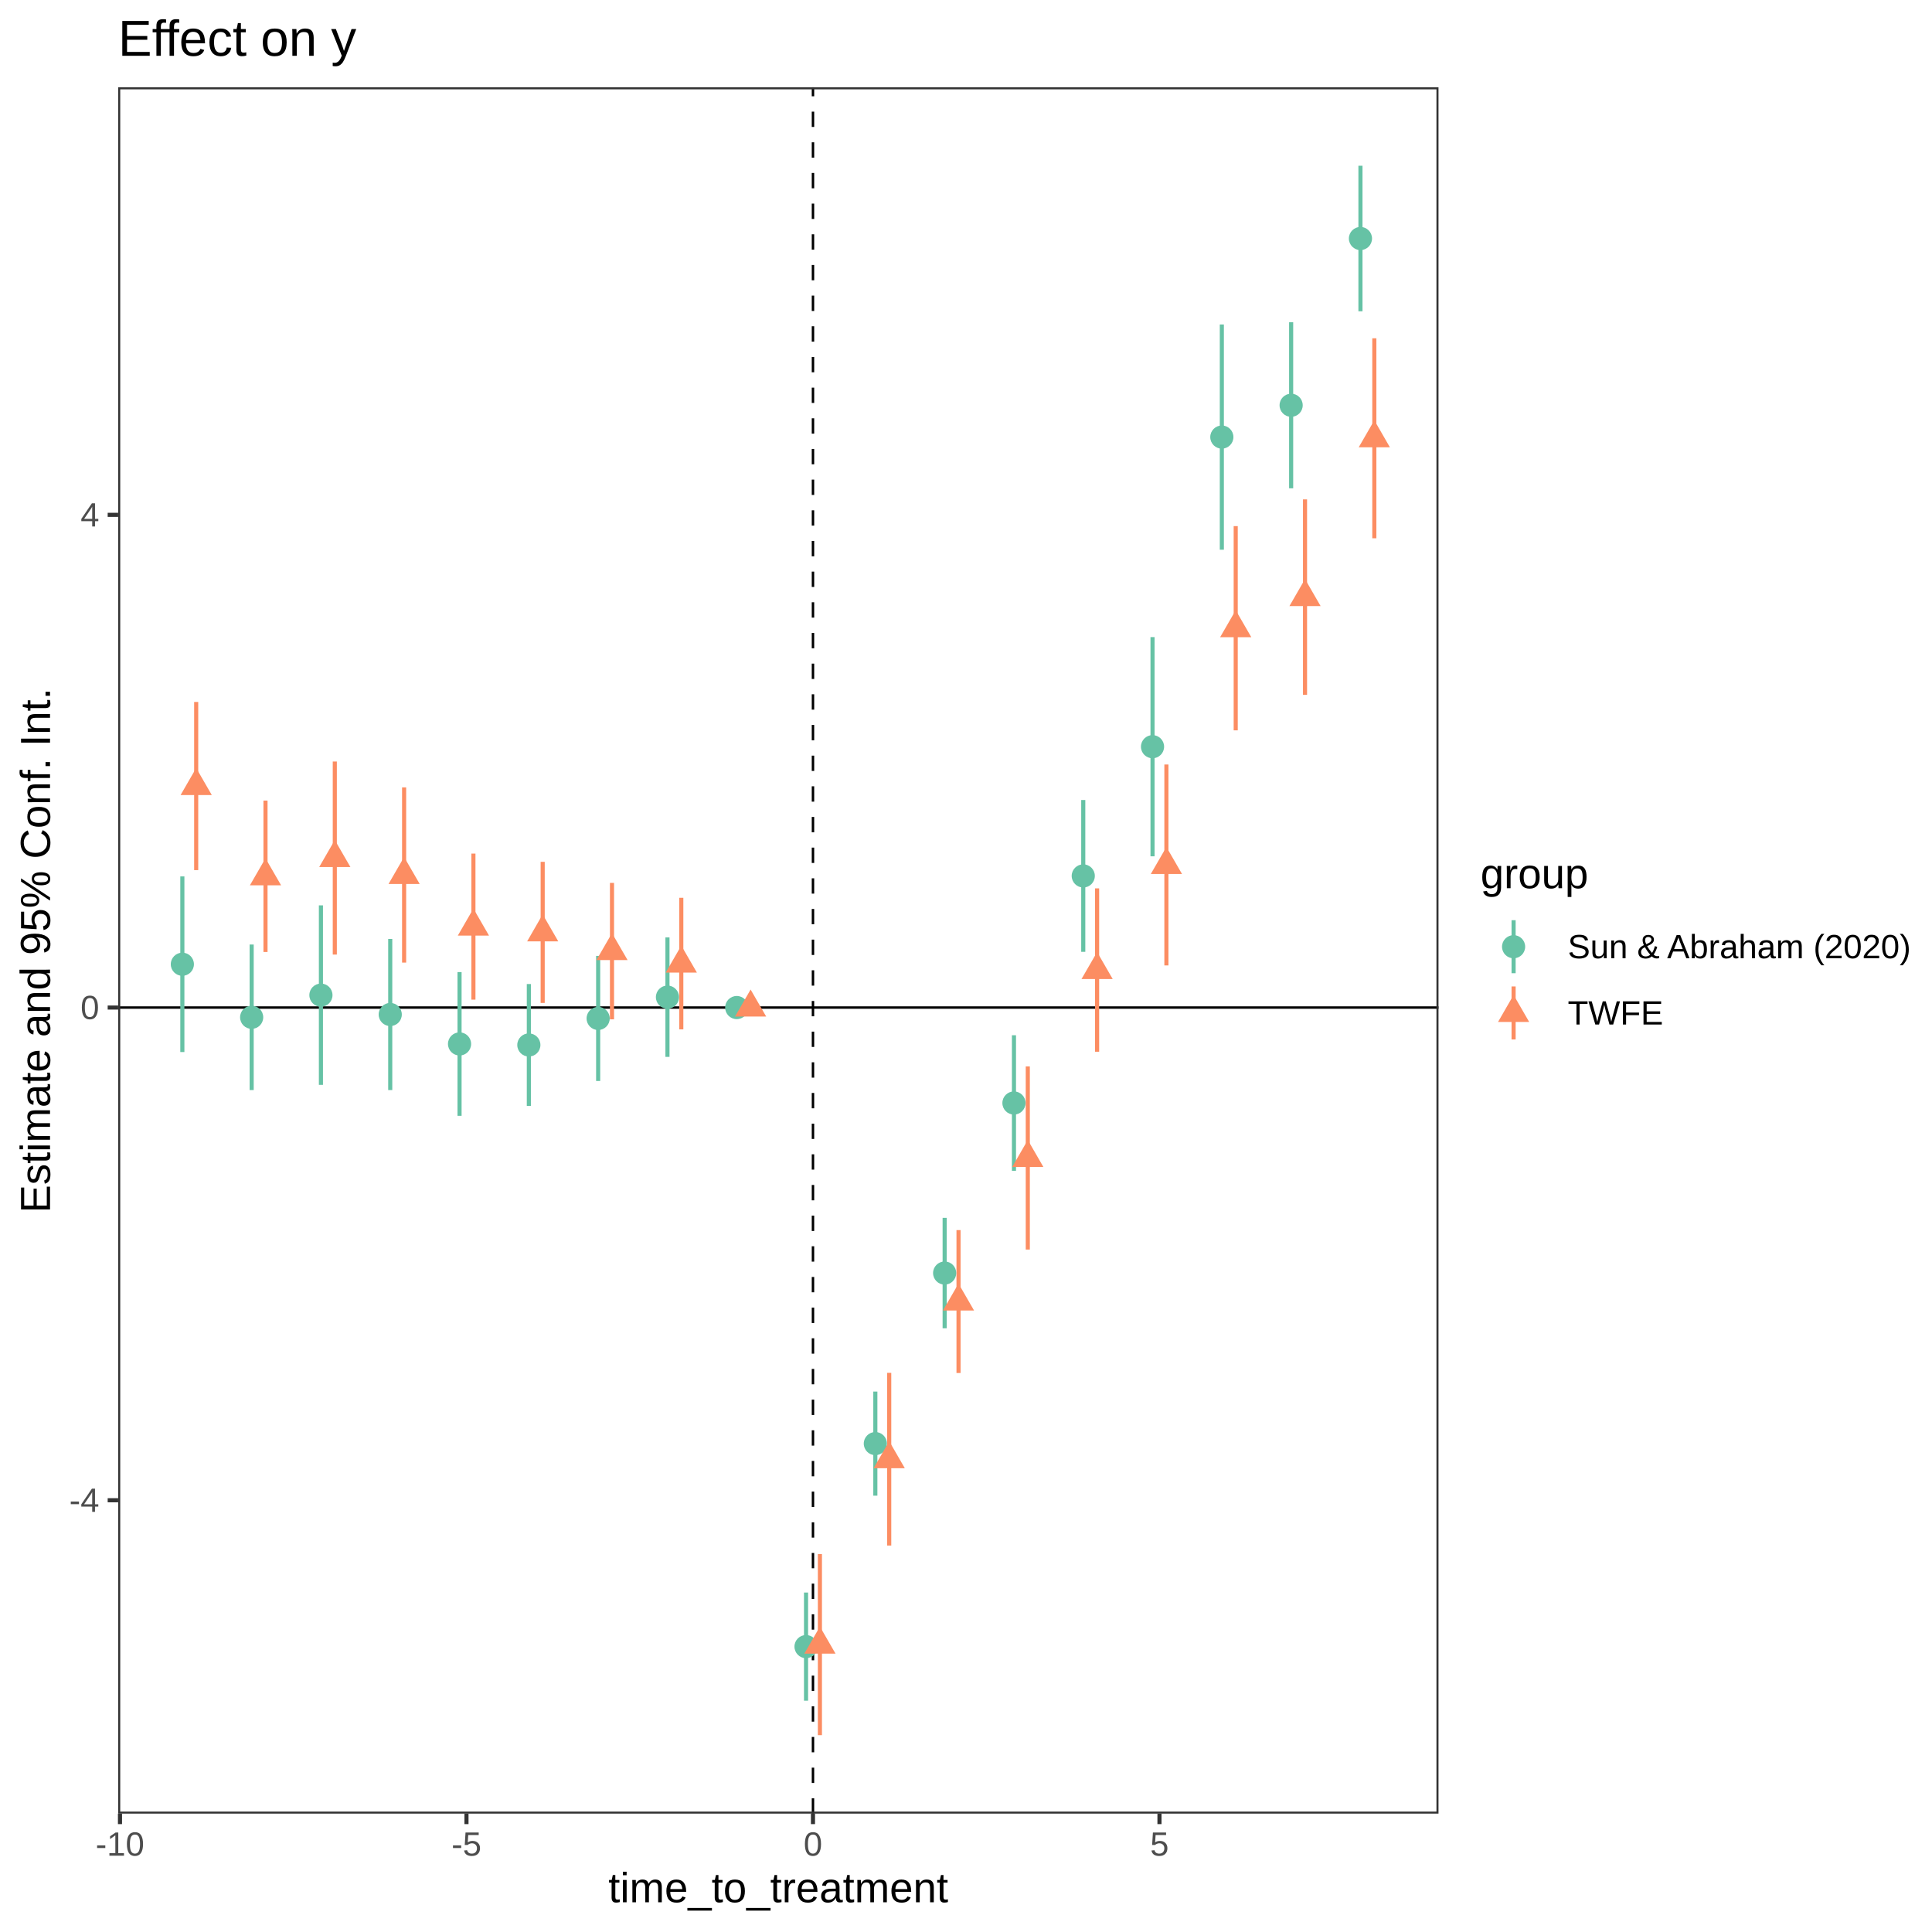
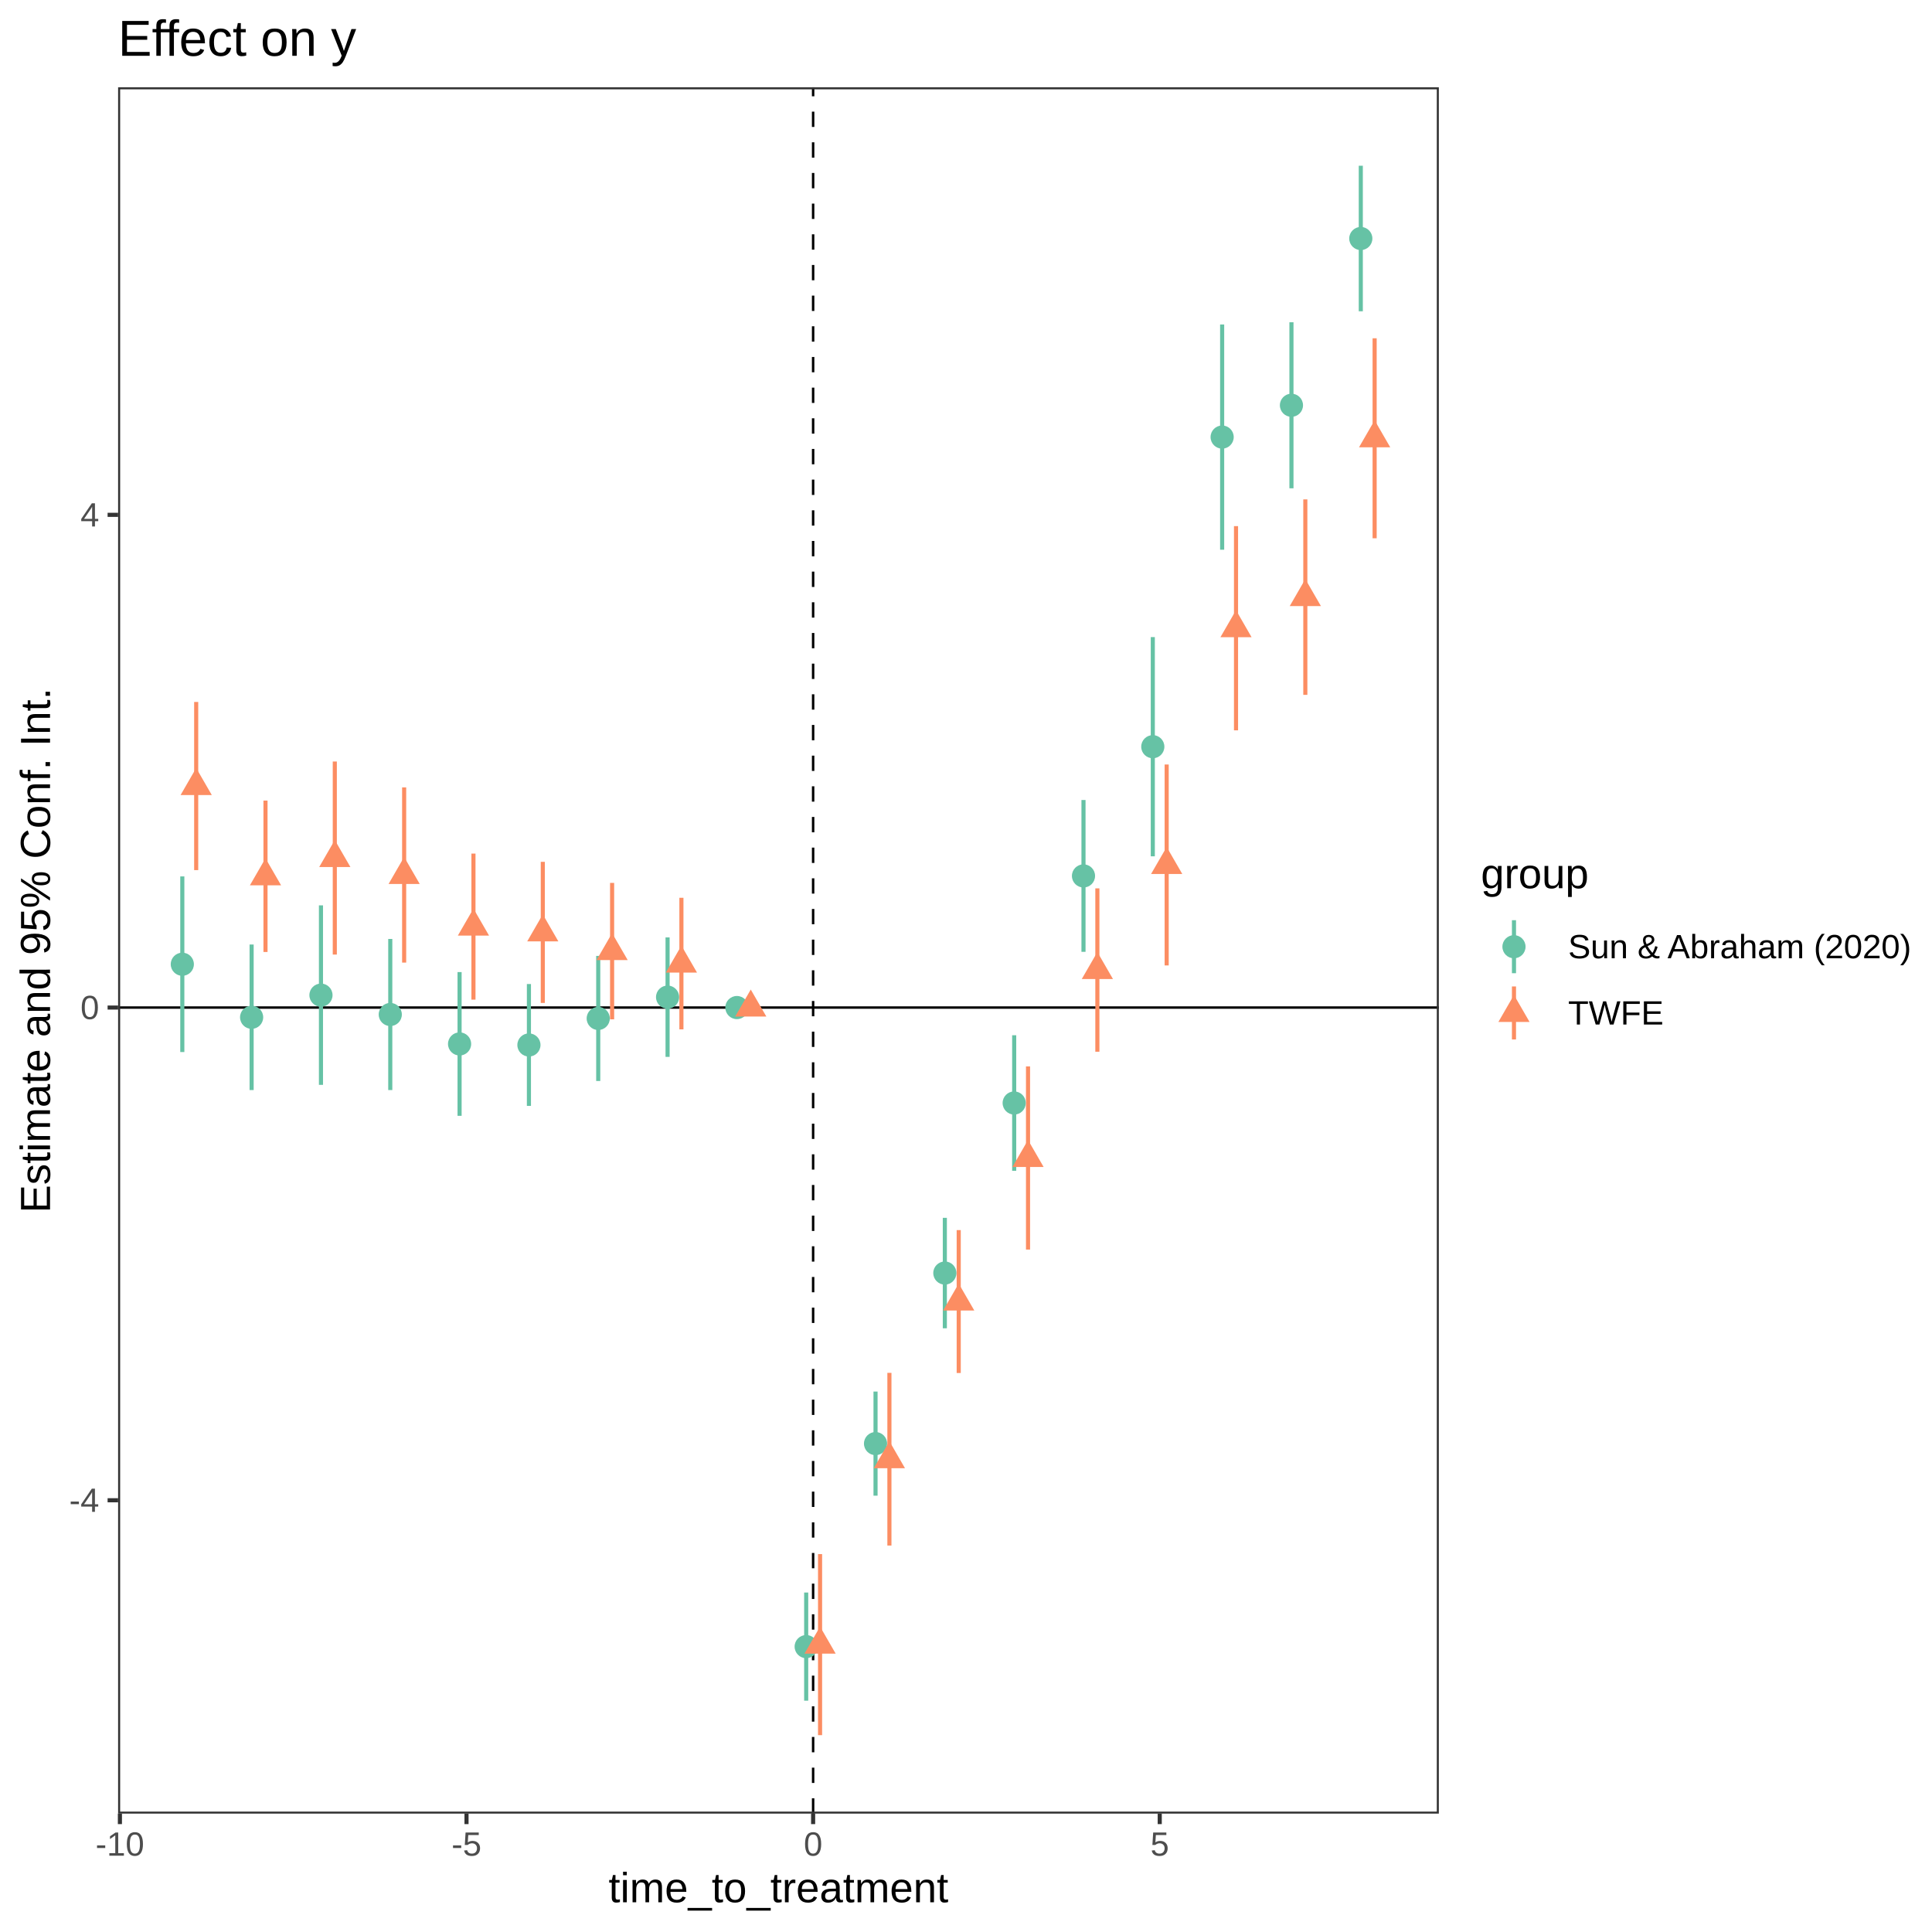
- <svg xmlns="http://www.w3.org/2000/svg" class="svglite" width="504.00pt" height="504.00pt" viewBox="0 0 504.00 504.00">
-   <defs>
-     <style type="text/css">
+ <svg xmlns="http://www.w3.org/2000/svg" width="504.00pt" height="504.00pt" viewBox="0 0 504.00 504.00">
+   <g class="svglite">
+     <defs>
+       <style type="text/css">
    .svglite line, .svglite polyline, .svglite polygon, .svglite path, .svglite rect, .svglite circle {
      fill: none;
      stroke: #000000;
      stroke-linecap: round;
      stroke-linejoin: round;
      stroke-miterlimit: 10.00;
    }
    .svglite text {
      white-space: pre;
    }
+     .svglite g.glyphgroup path {
+       fill: inherit;
+       stroke: none;
+     }
  </style>
-   </defs>
-   <rect width="100%" height="100%" style="stroke: none; fill: #FFFFFF;" />
-   <defs>
-     <clipPath id="cpMC4wMHw1MDQuMDB8MC4wMHw1MDQuMDA=">
-       <rect x="0.00" y="0.00" width="504.00" height="504.00" />
-     </clipPath>
-   </defs>
-   <g clip-path="url(#cpMC4wMHw1MDQuMDB8MC4wMHw1MDQuMDA=)">
-     <rect x="0.00" y="0.00" width="504.00" height="504.00" style="stroke-width: 1.07; stroke: #FFFFFF; fill: #FFFFFF;" />
-   </g>
-   <defs>
-     <clipPath id="cpMzAuODN8Mzc1LjI2fDIyLjc3fDQ3My4xMg==">
-       <rect x="30.83" y="22.77" width="344.43" height="450.35" />
-     </clipPath>
-   </defs>
-   <g clip-path="url(#cpMzAuODN8Mzc1LjI2fDIyLjc3fDQ3My4xMg==)">
-     <rect x="30.83" y="22.77" width="344.43" height="450.35" style="stroke-width: 1.07; stroke: none; fill: #FFFFFF;" />
-     <line x1="212.08" y1="473.12" x2="212.08" y2="22.77" style="stroke-width: 0.64; stroke-dasharray: 4.00,4.00; stroke-linecap: butt;" />
-     <line x1="30.83" y1="262.84" x2="375.26" y2="262.84" style="stroke-width: 0.64; stroke-linecap: butt;" />
-     <line x1="47.57" y1="274.45" x2="47.57" y2="228.63" style="stroke-width: 1.07; stroke: #66C2A5; stroke-linecap: butt;" />
-     <line x1="51.18" y1="226.99" x2="51.18" y2="183.12" style="stroke-width: 1.07; stroke: #FC8D62; stroke-linecap: butt;" />
-     <line x1="65.65" y1="284.36" x2="65.65" y2="246.40" style="stroke-width: 1.07; stroke: #66C2A5; stroke-linecap: butt;" />
-     <line x1="69.26" y1="248.35" x2="69.26" y2="208.85" style="stroke-width: 1.07; stroke: #FC8D62; stroke-linecap: butt;" />
-     <line x1="83.72" y1="283.01" x2="83.72" y2="236.18" style="stroke-width: 1.07; stroke: #66C2A5; stroke-linecap: butt;" />
-     <line x1="87.34" y1="249.01" x2="87.34" y2="198.65" style="stroke-width: 1.07; stroke: #FC8D62; stroke-linecap: butt;" />
-     <line x1="101.80" y1="284.36" x2="101.80" y2="244.95" style="stroke-width: 1.07; stroke: #66C2A5; stroke-linecap: butt;" />
-     <line x1="105.42" y1="251.11" x2="105.42" y2="205.40" style="stroke-width: 1.07; stroke: #FC8D62; stroke-linecap: butt;" />
-     <line x1="119.88" y1="291.09" x2="119.88" y2="253.58" style="stroke-width: 1.07; stroke: #66C2A5; stroke-linecap: butt;" />
-     <line x1="123.50" y1="260.77" x2="123.50" y2="222.68" style="stroke-width: 1.07; stroke: #FC8D62; stroke-linecap: butt;" />
-     <line x1="137.96" y1="288.49" x2="137.96" y2="256.71" style="stroke-width: 1.07; stroke: #66C2A5; stroke-linecap: butt;" />
-     <line x1="141.57" y1="261.64" x2="141.57" y2="224.82" style="stroke-width: 1.07; stroke: #FC8D62; stroke-linecap: butt;" />
-     <line x1="156.04" y1="282.00" x2="156.04" y2="249.36" style="stroke-width: 1.07; stroke: #66C2A5; stroke-linecap: butt;" />
-     <line x1="159.65" y1="265.91" x2="159.65" y2="230.32" style="stroke-width: 1.07; stroke: #FC8D62; stroke-linecap: butt;" />
-     <line x1="174.12" y1="275.71" x2="174.12" y2="244.54" style="stroke-width: 1.07; stroke: #66C2A5; stroke-linecap: butt;" />
-     <line x1="177.73" y1="268.53" x2="177.73" y2="234.20" style="stroke-width: 1.07; stroke: #FC8D62; stroke-linecap: butt;" />
-     <line x1="192.19" y1="262.84" x2="192.19" y2="262.84" style="stroke-width: 1.07; stroke: #66C2A5; stroke-linecap: butt;" />
-     <line x1="195.81" y1="262.84" x2="195.81" y2="262.84" style="stroke-width: 1.07; stroke: #FC8D62; stroke-linecap: butt;" />
-     <line x1="210.27" y1="443.65" x2="210.27" y2="415.45" style="stroke-width: 1.07; stroke: #66C2A5; stroke-linecap: butt;" />
-     <line x1="213.89" y1="452.65" x2="213.89" y2="405.42" style="stroke-width: 1.07; stroke: #FC8D62; stroke-linecap: butt;" />
-     <line x1="228.35" y1="390.17" x2="228.35" y2="363.01" style="stroke-width: 1.07; stroke: #66C2A5; stroke-linecap: butt;" />
-     <line x1="231.97" y1="403.19" x2="231.97" y2="358.13" style="stroke-width: 1.07; stroke: #FC8D62; stroke-linecap: butt;" />
-     <line x1="246.43" y1="346.51" x2="246.43" y2="317.70" style="stroke-width: 1.07; stroke: #66C2A5; stroke-linecap: butt;" />
-     <line x1="250.05" y1="358.17" x2="250.05" y2="320.90" style="stroke-width: 1.07; stroke: #FC8D62; stroke-linecap: butt;" />
-     <line x1="264.51" y1="305.42" x2="264.51" y2="270.06" style="stroke-width: 1.07; stroke: #66C2A5; stroke-linecap: butt;" />
-     <line x1="268.12" y1="325.97" x2="268.12" y2="278.20" style="stroke-width: 1.07; stroke: #FC8D62; stroke-linecap: butt;" />
-     <line x1="282.59" y1="248.30" x2="282.59" y2="208.70" style="stroke-width: 1.07; stroke: #66C2A5; stroke-linecap: butt;" />
-     <line x1="286.20" y1="274.36" x2="286.20" y2="231.75" style="stroke-width: 1.07; stroke: #FC8D62; stroke-linecap: butt;" />
-     <line x1="300.66" y1="223.38" x2="300.66" y2="166.20" style="stroke-width: 1.07; stroke: #66C2A5; stroke-linecap: butt;" />
-     <line x1="304.28" y1="251.85" x2="304.28" y2="199.44" style="stroke-width: 1.07; stroke: #FC8D62; stroke-linecap: butt;" />
-     <line x1="318.74" y1="143.40" x2="318.74" y2="84.65" style="stroke-width: 1.07; stroke: #66C2A5; stroke-linecap: butt;" />
-     <line x1="322.36" y1="190.52" x2="322.36" y2="137.25" style="stroke-width: 1.07; stroke: #FC8D62; stroke-linecap: butt;" />
-     <line x1="336.82" y1="127.38" x2="336.82" y2="84.07" style="stroke-width: 1.07; stroke: #66C2A5; stroke-linecap: butt;" />
-     <line x1="340.44" y1="181.26" x2="340.44" y2="130.27" style="stroke-width: 1.07; stroke: #FC8D62; stroke-linecap: butt;" />
-     <line x1="354.90" y1="81.21" x2="354.90" y2="43.24" style="stroke-width: 1.07; stroke: #66C2A5; stroke-linecap: butt;" />
-     <line x1="358.52" y1="140.42" x2="358.52" y2="88.25" style="stroke-width: 1.07; stroke: #FC8D62; stroke-linecap: butt;" />
-     <circle cx="47.57" cy="251.54" r="3.02" style="stroke-width: 0.71; stroke: none; fill: #66C2A5;" />
-     <polygon points="51.18,200.35 55.25,207.40 47.11,207.40 " style="stroke-width: 0.71; stroke: none; fill: #FC8D62;" />
-     <circle cx="65.65" cy="265.38" r="3.02" style="stroke-width: 0.71; stroke: none; fill: #66C2A5;" />
-     <polygon points="69.26,223.90 73.33,230.95 65.19,230.95 " style="stroke-width: 0.71; stroke: none; fill: #FC8D62;" />
-     <circle cx="83.72" cy="259.60" r="3.02" style="stroke-width: 0.71; stroke: none; fill: #66C2A5;" />
-     <polygon points="87.34,219.13 91.41,226.18 83.27,226.18 " style="stroke-width: 0.71; stroke: none; fill: #FC8D62;" />
-     <circle cx="101.80" cy="264.65" r="3.02" style="stroke-width: 0.71; stroke: none; fill: #66C2A5;" />
-     <polygon points="105.42,223.56 109.49,230.61 101.35,230.61 " style="stroke-width: 0.71; stroke: none; fill: #FC8D62;" />
-     <circle cx="119.88" cy="272.33" r="3.02" style="stroke-width: 0.71; stroke: none; fill: #66C2A5;" />
-     <polygon points="123.50,237.02 127.57,244.07 119.43,244.07 " style="stroke-width: 0.71; stroke: none; fill: #FC8D62;" />
-     <circle cx="137.96" cy="272.60" r="3.02" style="stroke-width: 0.71; stroke: none; fill: #66C2A5;" />
-     <polygon points="141.57,238.53 145.64,245.58 137.51,245.58 " style="stroke-width: 0.71; stroke: none; fill: #FC8D62;" />
-     <circle cx="156.04" cy="265.68" r="3.02" style="stroke-width: 0.71; stroke: none; fill: #66C2A5;" />
-     <polygon points="159.65,243.42 163.72,250.46 155.58,250.46 " style="stroke-width: 0.71; stroke: none; fill: #FC8D62;" />
-     <circle cx="174.12" cy="260.12" r="3.02" style="stroke-width: 0.71; stroke: none; fill: #66C2A5;" />
-     <polygon points="177.73,246.67 181.80,253.72 173.66,253.72 " style="stroke-width: 0.71; stroke: none; fill: #FC8D62;" />
-     <circle cx="192.19" cy="262.84" r="3.02" style="stroke-width: 0.71; stroke: none; fill: #66C2A5;" />
-     <polygon points="195.81,258.14 199.88,265.19 191.74,265.19 " style="stroke-width: 0.71; stroke: none; fill: #FC8D62;" />
-     <circle cx="210.27" cy="429.55" r="3.02" style="stroke-width: 0.71; stroke: none; fill: #66C2A5;" />
-     <polygon points="213.89,424.33 217.96,431.38 209.82,431.38 " style="stroke-width: 0.71; stroke: none; fill: #FC8D62;" />
-     <circle cx="228.35" cy="376.59" r="3.02" style="stroke-width: 0.71; stroke: none; fill: #66C2A5;" />
-     <polygon points="231.97,375.96 236.04,383.01 227.90,383.01 " style="stroke-width: 0.71; stroke: none; fill: #FC8D62;" />
-     <circle cx="246.43" cy="332.10" r="3.02" style="stroke-width: 0.71; stroke: none; fill: #66C2A5;" />
-     <polygon points="250.05,334.84 254.11,341.88 245.98,341.88 " style="stroke-width: 0.71; stroke: none; fill: #FC8D62;" />
-     <circle cx="264.51" cy="287.74" r="3.02" style="stroke-width: 0.71; stroke: none; fill: #66C2A5;" />
-     <polygon points="268.12,297.38 272.19,304.43 264.05,304.43 " style="stroke-width: 0.71; stroke: none; fill: #FC8D62;" />
-     <circle cx="282.59" cy="228.50" r="3.02" style="stroke-width: 0.71; stroke: none; fill: #66C2A5;" />
-     <polygon points="286.20,248.35 290.27,255.40 282.13,255.40 " style="stroke-width: 0.71; stroke: none; fill: #FC8D62;" />
-     <circle cx="300.66" cy="194.79" r="3.02" style="stroke-width: 0.71; stroke: none; fill: #66C2A5;" />
-     <polygon points="304.28,220.95 308.35,227.99 300.21,227.99 " style="stroke-width: 0.71; stroke: none; fill: #FC8D62;" />
-     <circle cx="318.74" cy="114.02" r="3.02" style="stroke-width: 0.71; stroke: none; fill: #66C2A5;" />
-     <polygon points="322.36,159.18 326.43,166.23 318.29,166.23 " style="stroke-width: 0.71; stroke: none; fill: #FC8D62;" />
-     <circle cx="336.82" cy="105.72" r="3.02" style="stroke-width: 0.71; stroke: none; fill: #66C2A5;" />
-     <polygon points="340.44,151.06 344.51,158.11 336.37,158.11 " style="stroke-width: 0.71; stroke: none; fill: #FC8D62;" />
-     <circle cx="354.90" cy="62.22" r="3.02" style="stroke-width: 0.71; stroke: none; fill: #66C2A5;" />
-     <polygon points="358.52,109.63 362.58,116.68 354.45,116.68 " style="stroke-width: 0.71; stroke: none; fill: #FC8D62;" />
-     <rect x="30.83" y="22.77" width="344.43" height="450.35" style="stroke-width: 1.07; stroke: #333333;" />
-   </g>
-   <g clip-path="url(#cpMC4wMHw1MDQuMDB8MC4wMHw1MDQuMDA=)">
-     <text x="25.90" y="394.40" text-anchor="end" style="font-size: 8.80px;fill: #4D4D4D; font-family: &quot;Liberation Sans&quot;;" textLength="7.83px" lengthAdjust="spacingAndGlyphs">-4</text>
-     <text x="25.90" y="265.87" text-anchor="end" style="font-size: 8.80px;fill: #4D4D4D; font-family: &quot;Liberation Sans&quot;;" textLength="4.90px" lengthAdjust="spacingAndGlyphs">0</text>
-     <text x="25.90" y="137.34" text-anchor="end" style="font-size: 8.80px;fill: #4D4D4D; font-family: &quot;Liberation Sans&quot;;" textLength="4.90px" lengthAdjust="spacingAndGlyphs">4</text>
-     <polyline points="28.09,391.37 30.83,391.37 " style="stroke-width: 1.07; stroke: #333333; stroke-linecap: butt;" />
-     <polyline points="28.09,262.84 30.83,262.84 " style="stroke-width: 1.07; stroke: #333333; stroke-linecap: butt;" />
-     <polyline points="28.09,134.31 30.83,134.31 " style="stroke-width: 1.07; stroke: #333333; stroke-linecap: butt;" />
-     <polyline points="31.30,475.86 31.30,473.12 " style="stroke-width: 1.07; stroke: #333333; stroke-linecap: butt;" />
-     <polyline points="121.69,475.86 121.69,473.12 " style="stroke-width: 1.07; stroke: #333333; stroke-linecap: butt;" />
-     <polyline points="212.08,475.86 212.08,473.12 " style="stroke-width: 1.07; stroke: #333333; stroke-linecap: butt;" />
-     <polyline points="302.47,475.86 302.47,473.12 " style="stroke-width: 1.07; stroke: #333333; stroke-linecap: butt;" />
-     <text x="31.30" y="484.10" text-anchor="middle" style="font-size: 8.80px;fill: #4D4D4D; font-family: &quot;Liberation Sans&quot;;" textLength="12.72px" lengthAdjust="spacingAndGlyphs">-10</text>
-     <text x="121.69" y="484.10" text-anchor="middle" style="font-size: 8.80px;fill: #4D4D4D; font-family: &quot;Liberation Sans&quot;;" textLength="7.83px" lengthAdjust="spacingAndGlyphs">-5</text>
-     <text x="212.08" y="484.10" text-anchor="middle" style="font-size: 8.80px;fill: #4D4D4D; font-family: &quot;Liberation Sans&quot;;" textLength="4.90px" lengthAdjust="spacingAndGlyphs">0</text>
-     <text x="302.47" y="484.10" text-anchor="middle" style="font-size: 8.80px;fill: #4D4D4D; font-family: &quot;Liberation Sans&quot;;" textLength="4.90px" lengthAdjust="spacingAndGlyphs">5</text>
-     <text x="203.04" y="496.24" text-anchor="middle" style="font-size: 11.00px; font-family: &quot;Liberation Sans&quot;;" textLength="88.70px" lengthAdjust="spacingAndGlyphs">time_to_treatment</text>
-     <text transform="translate(13.05,247.94) rotate(-90)" text-anchor="middle" style="font-size: 11.00px; font-family: &quot;Liberation Sans&quot;;" textLength="137.03px" lengthAdjust="spacingAndGlyphs">Estimate and 95% Conf. Int.</text>
-     <rect x="386.21" y="223.00" width="112.31" height="49.89" style="stroke-width: 1.07; stroke: none; fill: #FFFFFF;" />
-     <text x="386.21" y="231.71" style="font-size: 11.00px; font-family: &quot;Liberation Sans&quot;;" textLength="28.14px" lengthAdjust="spacingAndGlyphs">group</text>
-     <rect x="386.21" y="238.33" width="17.28" height="17.28" style="stroke-width: 1.07; stroke: none; fill: #FFFFFF;" />
-     <line x1="394.85" y1="253.88" x2="394.85" y2="240.05" style="stroke-width: 1.07; stroke: #66C2A5; stroke-linecap: butt;" />
-     <circle cx="394.85" cy="246.97" r="3.02" style="stroke-width: 0.71; stroke: none; fill: #66C2A5;" />
-     <rect x="386.21" y="255.61" width="17.28" height="17.28" style="stroke-width: 1.07; stroke: none; fill: #FFFFFF;" />
-     <line x1="394.85" y1="271.16" x2="394.85" y2="257.33" style="stroke-width: 1.07; stroke: #FC8D62; stroke-linecap: butt;" />
-     <polygon points="394.85,259.55 398.92,266.60 390.79,266.60 " style="stroke-width: 0.71; stroke: none; fill: #FC8D62;" />
-     <text x="408.97" y="249.99" style="font-size: 8.80px; font-family: &quot;Liberation Sans&quot;;" textLength="89.55px" lengthAdjust="spacingAndGlyphs">Sun &amp; Abraham (2020)</text>
-     <text x="408.97" y="267.27" style="font-size: 8.80px; font-family: &quot;Liberation Sans&quot;;" textLength="24.91px" lengthAdjust="spacingAndGlyphs">TWFE</text>
-     <text x="30.83" y="14.55" style="font-size: 13.20px; font-family: &quot;Liberation Sans&quot;;" textLength="62.09px" lengthAdjust="spacingAndGlyphs">Effect on y</text>
+     </defs>
+     <rect width="100%" height="100%" style="stroke: none; fill: #FFFFFF;" />
+     <defs>
+       <clipPath id="cpMC4wMHw1MDQuMDB8MC4wMHw1MDQuMDA=">
+         <rect x="0.00" y="0.00" width="504.00" height="504.00" />
+       </clipPath>
+     </defs>
+     <g clip-path="url(#cpMC4wMHw1MDQuMDB8MC4wMHw1MDQuMDA=)">
+       <rect x="0" y="0.00" width="504.00" height="504.00" style="stroke-width: 1.07; stroke: #FFFFFF; fill: #FFFFFF;" />
+     </g>
+     <defs>
+       <clipPath id="cpMzAuODF8Mzc1LjM1fDIyLjc3fDQ3My4xMg==">
+         <rect x="30.81" y="22.77" width="344.54" height="450.35" />
+       </clipPath>
+     </defs>
+     <g clip-path="url(#cpMzAuODF8Mzc1LjM1fDIyLjc3fDQ3My4xMg==)">
+       <rect x="30.81" y="22.77" width="344.54" height="450.35" style="stroke-width: 1.07; stroke: none; fill: #FFFFFF;" />
+       <line x1="212.12" y1="473.12" x2="212.12" y2="22.77" style="stroke-width: 0.64; stroke-dasharray: 4.00,4.00; stroke-linecap: butt;" />
+       <line x1="30.81" y1="262.84" x2="375.35" y2="262.84" style="stroke-width: 0.64; stroke-linecap: butt;" />
+       <line x1="47.56" y1="274.45" x2="47.56" y2="228.63" style="stroke-width: 1.07; stroke: #66C2A5; stroke-linecap: butt;" />
+       <line x1="51.18" y1="226.99" x2="51.18" y2="183.12" style="stroke-width: 1.07; stroke: #FC8D62; stroke-linecap: butt;" />
+       <line x1="65.64" y1="284.36" x2="65.64" y2="246.40" style="stroke-width: 1.07; stroke: #66C2A5; stroke-linecap: butt;" />
+       <line x1="69.26" y1="248.35" x2="69.26" y2="208.85" style="stroke-width: 1.07; stroke: #FC8D62; stroke-linecap: butt;" />
+       <line x1="83.73" y1="283.01" x2="83.73" y2="236.18" style="stroke-width: 1.07; stroke: #66C2A5; stroke-linecap: butt;" />
+       <line x1="87.34" y1="249.01" x2="87.34" y2="198.65" style="stroke-width: 1.07; stroke: #FC8D62; stroke-linecap: butt;" />
+       <line x1="101.81" y1="284.36" x2="101.81" y2="244.95" style="stroke-width: 1.07; stroke: #66C2A5; stroke-linecap: butt;" />
+       <line x1="105.43" y1="251.11" x2="105.43" y2="205.40" style="stroke-width: 1.07; stroke: #FC8D62; stroke-linecap: butt;" />
+       <line x1="119.89" y1="291.09" x2="119.89" y2="253.58" style="stroke-width: 1.07; stroke: #66C2A5; stroke-linecap: butt;" />
+       <line x1="123.51" y1="260.77" x2="123.51" y2="222.68" style="stroke-width: 1.07; stroke: #FC8D62; stroke-linecap: butt;" />
+       <line x1="137.98" y1="288.49" x2="137.98" y2="256.71" style="stroke-width: 1.07; stroke: #66C2A5; stroke-linecap: butt;" />
+       <line x1="141.60" y1="261.64" x2="141.60" y2="224.82" style="stroke-width: 1.07; stroke: #FC8D62; stroke-linecap: butt;" />
+       <line x1="156.06" y1="282.00" x2="156.06" y2="249.36" style="stroke-width: 1.07; stroke: #66C2A5; stroke-linecap: butt;" />
+       <line x1="159.68" y1="265.91" x2="159.68" y2="230.32" style="stroke-width: 1.07; stroke: #FC8D62; stroke-linecap: butt;" />
+       <line x1="174.15" y1="275.71" x2="174.15" y2="244.54" style="stroke-width: 1.07; stroke: #66C2A5; stroke-linecap: butt;" />
+       <line x1="177.76" y1="268.53" x2="177.76" y2="234.20" style="stroke-width: 1.07; stroke: #FC8D62; stroke-linecap: butt;" />
+       <line x1="192.23" y1="262.84" x2="192.23" y2="262.84" style="stroke-width: 1.07; stroke: #66C2A5; stroke-linecap: butt;" />
+       <line x1="195.85" y1="262.84" x2="195.85" y2="262.84" style="stroke-width: 1.07; stroke: #FC8D62; stroke-linecap: butt;" />
+       <line x1="210.31" y1="443.65" x2="210.31" y2="415.45" style="stroke-width: 1.07; stroke: #66C2A5; stroke-linecap: butt;" />
+       <line x1="213.93" y1="452.65" x2="213.93" y2="405.42" style="stroke-width: 1.07; stroke: #FC8D62; stroke-linecap: butt;" />
+       <line x1="228.40" y1="390.17" x2="228.40" y2="363.01" style="stroke-width: 1.07; stroke: #66C2A5; stroke-linecap: butt;" />
+       <line x1="232.02" y1="403.19" x2="232.02" y2="358.13" style="stroke-width: 1.07; stroke: #FC8D62; stroke-linecap: butt;" />
+       <line x1="246.48" y1="346.51" x2="246.48" y2="317.70" style="stroke-width: 1.07; stroke: #66C2A5; stroke-linecap: butt;" />
+       <line x1="250.10" y1="358.17" x2="250.10" y2="320.90" style="stroke-width: 1.07; stroke: #FC8D62; stroke-linecap: butt;" />
+       <line x1="264.57" y1="305.42" x2="264.57" y2="270.06" style="stroke-width: 1.07; stroke: #66C2A5; stroke-linecap: butt;" />
+       <line x1="268.18" y1="325.97" x2="268.18" y2="278.20" style="stroke-width: 1.07; stroke: #FC8D62; stroke-linecap: butt;" />
+       <line x1="282.65" y1="248.30" x2="282.65" y2="208.70" style="stroke-width: 1.07; stroke: #66C2A5; stroke-linecap: butt;" />
+       <line x1="286.27" y1="274.36" x2="286.27" y2="231.75" style="stroke-width: 1.07; stroke: #FC8D62; stroke-linecap: butt;" />
+       <line x1="300.73" y1="223.38" x2="300.73" y2="166.20" style="stroke-width: 1.07; stroke: #66C2A5; stroke-linecap: butt;" />
+       <line x1="304.35" y1="251.85" x2="304.35" y2="199.44" style="stroke-width: 1.07; stroke: #FC8D62; stroke-linecap: butt;" />
+       <line x1="318.82" y1="143.40" x2="318.82" y2="84.65" style="stroke-width: 1.07; stroke: #66C2A5; stroke-linecap: butt;" />
+       <line x1="322.44" y1="190.52" x2="322.44" y2="137.25" style="stroke-width: 1.07; stroke: #FC8D62; stroke-linecap: butt;" />
+       <line x1="336.90" y1="127.38" x2="336.90" y2="84.07" style="stroke-width: 1.07; stroke: #66C2A5; stroke-linecap: butt;" />
+       <line x1="340.52" y1="181.26" x2="340.52" y2="130.27" style="stroke-width: 1.07; stroke: #FC8D62; stroke-linecap: butt;" />
+       <line x1="354.99" y1="81.21" x2="354.99" y2="43.24" style="stroke-width: 1.07; stroke: #66C2A5; stroke-linecap: butt;" />
+       <line x1="358.60" y1="140.42" x2="358.60" y2="88.25" style="stroke-width: 1.07; stroke: #FC8D62; stroke-linecap: butt;" />
+       <circle cx="47.56" cy="251.54" r="3.02" style="stroke-width: 0.71; stroke: none; fill: #66C2A5;" />
+       <polygon points="51.18,200.35 55.25,207.40 47.11,207.40 " style="stroke-width: 0.71; stroke: none; fill: #FC8D62;" />
+       <circle cx="65.64" cy="265.38" r="3.02" style="stroke-width: 0.71; stroke: none; fill: #66C2A5;" />
+       <polygon points="69.26,223.90 73.33,230.95 65.19,230.95 " style="stroke-width: 0.71; stroke: none; fill: #FC8D62;" />
+       <circle cx="83.73" cy="259.60" r="3.02" style="stroke-width: 0.71; stroke: none; fill: #66C2A5;" />
+       <polygon points="87.34,219.13 91.41,226.18 83.27,226.18 " style="stroke-width: 0.71; stroke: none; fill: #FC8D62;" />
+       <circle cx="101.81" cy="264.65" r="3.02" style="stroke-width: 0.71; stroke: none; fill: #66C2A5;" />
+       <polygon points="105.43,223.56 109.50,230.61 101.36,230.61 " style="stroke-width: 0.71; stroke: none; fill: #FC8D62;" />
+       <circle cx="119.89" cy="272.33" r="3.02" style="stroke-width: 0.71; stroke: none; fill: #66C2A5;" />
+       <polygon points="123.51,237.02 127.58,244.07 119.44,244.07 " style="stroke-width: 0.71; stroke: none; fill: #FC8D62;" />
+       <circle cx="137.98" cy="272.60" r="3.02" style="stroke-width: 0.71; stroke: none; fill: #66C2A5;" />
+       <polygon points="141.60,238.53 145.66,245.58 137.53,245.58 " style="stroke-width: 0.71; stroke: none; fill: #FC8D62;" />
+       <circle cx="156.06" cy="265.68" r="3.02" style="stroke-width: 0.71; stroke: none; fill: #66C2A5;" />
+       <polygon points="159.68,243.42 163.75,250.46 155.61,250.46 " style="stroke-width: 0.71; stroke: none; fill: #FC8D62;" />
+       <circle cx="174.15" cy="260.12" r="3.02" style="stroke-width: 0.71; stroke: none; fill: #66C2A5;" />
+       <polygon points="177.76,246.67 181.83,253.72 173.69,253.72 " style="stroke-width: 0.71; stroke: none; fill: #FC8D62;" />
+       <circle cx="192.23" cy="262.84" r="3.02" style="stroke-width: 0.71; stroke: none; fill: #66C2A5;" />
+       <polygon points="195.85,258.14 199.92,265.19 191.78,265.19 " style="stroke-width: 0.71; stroke: none; fill: #FC8D62;" />
+       <circle cx="210.31" cy="429.55" r="3.02" style="stroke-width: 0.71; stroke: none; fill: #66C2A5;" />
+       <polygon points="213.93,424.33 218.00,431.38 209.86,431.38 " style="stroke-width: 0.71; stroke: none; fill: #FC8D62;" />
+       <circle cx="228.40" cy="376.59" r="3.02" style="stroke-width: 0.71; stroke: none; fill: #66C2A5;" />
+       <polygon points="232.02,375.96 236.08,383.01 227.95,383.01 " style="stroke-width: 0.71; stroke: none; fill: #FC8D62;" />
+       <circle cx="246.48" cy="332.10" r="3.02" style="stroke-width: 0.71; stroke: none; fill: #66C2A5;" />
+       <polygon points="250.10,334.84 254.17,341.88 246.03,341.88 " style="stroke-width: 0.71; stroke: none; fill: #FC8D62;" />
+       <circle cx="264.57" cy="287.74" r="3.02" style="stroke-width: 0.71; stroke: none; fill: #66C2A5;" />
+       <polygon points="268.18,297.38 272.25,304.43 264.11,304.43 " style="stroke-width: 0.71; stroke: none; fill: #FC8D62;" />
+       <circle cx="282.65" cy="228.50" r="3.02" style="stroke-width: 0.71; stroke: none; fill: #66C2A5;" />
+       <polygon points="286.27,248.35 290.34,255.40 282.20,255.40 " style="stroke-width: 0.71; stroke: none; fill: #FC8D62;" />
+       <circle cx="300.73" cy="194.79" r="3.02" style="stroke-width: 0.71; stroke: none; fill: #66C2A5;" />
+       <polygon points="304.35,220.95 308.42,227.99 300.28,227.99 " style="stroke-width: 0.71; stroke: none; fill: #FC8D62;" />
+       <circle cx="318.82" cy="114.02" r="3.02" style="stroke-width: 0.71; stroke: none; fill: #66C2A5;" />
+       <polygon points="322.44,159.18 326.50,166.23 318.37,166.23 " style="stroke-width: 0.71; stroke: none; fill: #FC8D62;" />
+       <circle cx="336.90" cy="105.72" r="3.02" style="stroke-width: 0.71; stroke: none; fill: #66C2A5;" />
+       <polygon points="340.52,151.06 344.59,158.11 336.45,158.11 " style="stroke-width: 0.71; stroke: none; fill: #FC8D62;" />
+       <circle cx="354.99" cy="62.22" r="3.02" style="stroke-width: 0.71; stroke: none; fill: #66C2A5;" />
+       <polygon points="358.60,109.63 362.67,116.68 354.53,116.68 " style="stroke-width: 0.71; stroke: none; fill: #FC8D62;" />
+       <rect x="30.81" y="22.77" width="344.54" height="450.35" style="stroke-width: 1.07; stroke: #333333;" />
+     </g>
+     <g clip-path="url(#cpMC4wMHw1MDQuMDB8MC4wMHw1MDQuMDA=)">
+       <text x="25.88" y="394.40" text-anchor="end" style="font-size: 8.80px;fill: #4D4D4D; font-family: &quot;Liberation Sans&quot;;" textLength="7.81px" lengthAdjust="spacingAndGlyphs">-4</text>
+       <text x="25.88" y="265.87" text-anchor="end" style="font-size: 8.80px;fill: #4D4D4D; font-family: &quot;Liberation Sans&quot;;" textLength="4.89px" lengthAdjust="spacingAndGlyphs">0</text>
+       <text x="25.88" y="137.34" text-anchor="end" style="font-size: 8.80px;fill: #4D4D4D; font-family: &quot;Liberation Sans&quot;;" textLength="4.89px" lengthAdjust="spacingAndGlyphs">4</text>
+       <polyline points="28.07,391.37 30.81,391.37 " style="stroke-width: 1.07; stroke: #333333; stroke-linecap: butt;" />
+       <polyline points="28.07,262.84 30.81,262.84 " style="stroke-width: 1.07; stroke: #333333; stroke-linecap: butt;" />
+       <polyline points="28.07,134.31 30.81,134.31 " style="stroke-width: 1.07; stroke: #333333; stroke-linecap: butt;" />
+       <polyline points="31.28,475.86 31.28,473.12 " style="stroke-width: 1.07; stroke: #333333; stroke-linecap: butt;" />
+       <polyline points="121.70,475.86 121.70,473.12 " style="stroke-width: 1.07; stroke: #333333; stroke-linecap: butt;" />
+       <polyline points="212.12,475.86 212.12,473.12 " style="stroke-width: 1.07; stroke: #333333; stroke-linecap: butt;" />
+       <polyline points="302.54,475.86 302.54,473.12 " style="stroke-width: 1.07; stroke: #333333; stroke-linecap: butt;" />
+       <text x="31.28" y="484.10" text-anchor="middle" style="font-size: 8.80px;fill: #4D4D4D; font-family: &quot;Liberation Sans&quot;;" textLength="12.70px" lengthAdjust="spacingAndGlyphs">-10</text>
+       <text x="121.70" y="484.10" text-anchor="middle" style="font-size: 8.80px;fill: #4D4D4D; font-family: &quot;Liberation Sans&quot;;" textLength="7.81px" lengthAdjust="spacingAndGlyphs">-5</text>
+       <text x="212.12" y="484.10" text-anchor="middle" style="font-size: 8.80px;fill: #4D4D4D; font-family: &quot;Liberation Sans&quot;;" textLength="4.89px" lengthAdjust="spacingAndGlyphs">0</text>
+       <text x="302.54" y="484.10" text-anchor="middle" style="font-size: 8.80px;fill: #4D4D4D; font-family: &quot;Liberation Sans&quot;;" textLength="4.89px" lengthAdjust="spacingAndGlyphs">5</text>
+       <text x="203.08" y="496.24" text-anchor="middle" style="font-size: 11.00px; font-family: &quot;Liberation Sans&quot;;" textLength="88.72px" lengthAdjust="spacingAndGlyphs">time_to_treatment</text>
+       <text transform="translate(13.05,247.94) rotate(-90)" text-anchor="middle" style="font-size: 11.00px; font-family: &quot;Liberation Sans&quot;;" textLength="137.09px" lengthAdjust="spacingAndGlyphs">Estimate and 95% Conf. Int.</text>
+       <rect x="386.31" y="223.00" width="112.21" height="49.89" style="stroke-width: 1.07; stroke: none; fill: #FFFFFF;" />
+       <text x="386.31" y="231.71" style="font-size: 11.00px; font-family: &quot;Liberation Sans&quot;;" textLength="28.16px" lengthAdjust="spacingAndGlyphs">group</text>
+       <rect x="386.31" y="238.33" width="17.28" height="17.28" style="stroke-width: 1.07; stroke: none; fill: #FFFFFF;" />
+       <line x1="394.95" y1="253.88" x2="394.95" y2="240.05" style="stroke-width: 1.07; stroke: #66C2A5; stroke-linecap: butt;" />
+       <circle cx="394.95" cy="246.97" r="3.02" style="stroke-width: 0.71; stroke: none; fill: #66C2A5;" />
+       <rect x="386.31" y="255.61" width="17.28" height="17.28" style="stroke-width: 1.07; stroke: none; fill: #FFFFFF;" />
+       <line x1="394.95" y1="271.16" x2="394.95" y2="257.33" style="stroke-width: 1.07; stroke: #FC8D62; stroke-linecap: butt;" />
+       <polygon points="394.95,259.55 399.02,266.60 390.88,266.60 " style="stroke-width: 0.71; stroke: none; fill: #FC8D62;" />
+       <text x="409.07" y="249.99" style="font-size: 8.80px; font-family: &quot;Liberation Sans&quot;;" textLength="89.45px" lengthAdjust="spacingAndGlyphs">Sun &amp; Abraham (2020)</text>
+       <text x="409.07" y="267.27" style="font-size: 8.80px; font-family: &quot;Liberation Sans&quot;;" textLength="24.92px" lengthAdjust="spacingAndGlyphs">TWFE</text>
+       <text x="30.81" y="14.55" style="font-size: 13.20px; font-family: &quot;Liberation Sans&quot;;" textLength="62.02px" lengthAdjust="spacingAndGlyphs">Effect on y</text>
+     </g>
  </g>
</svg>
